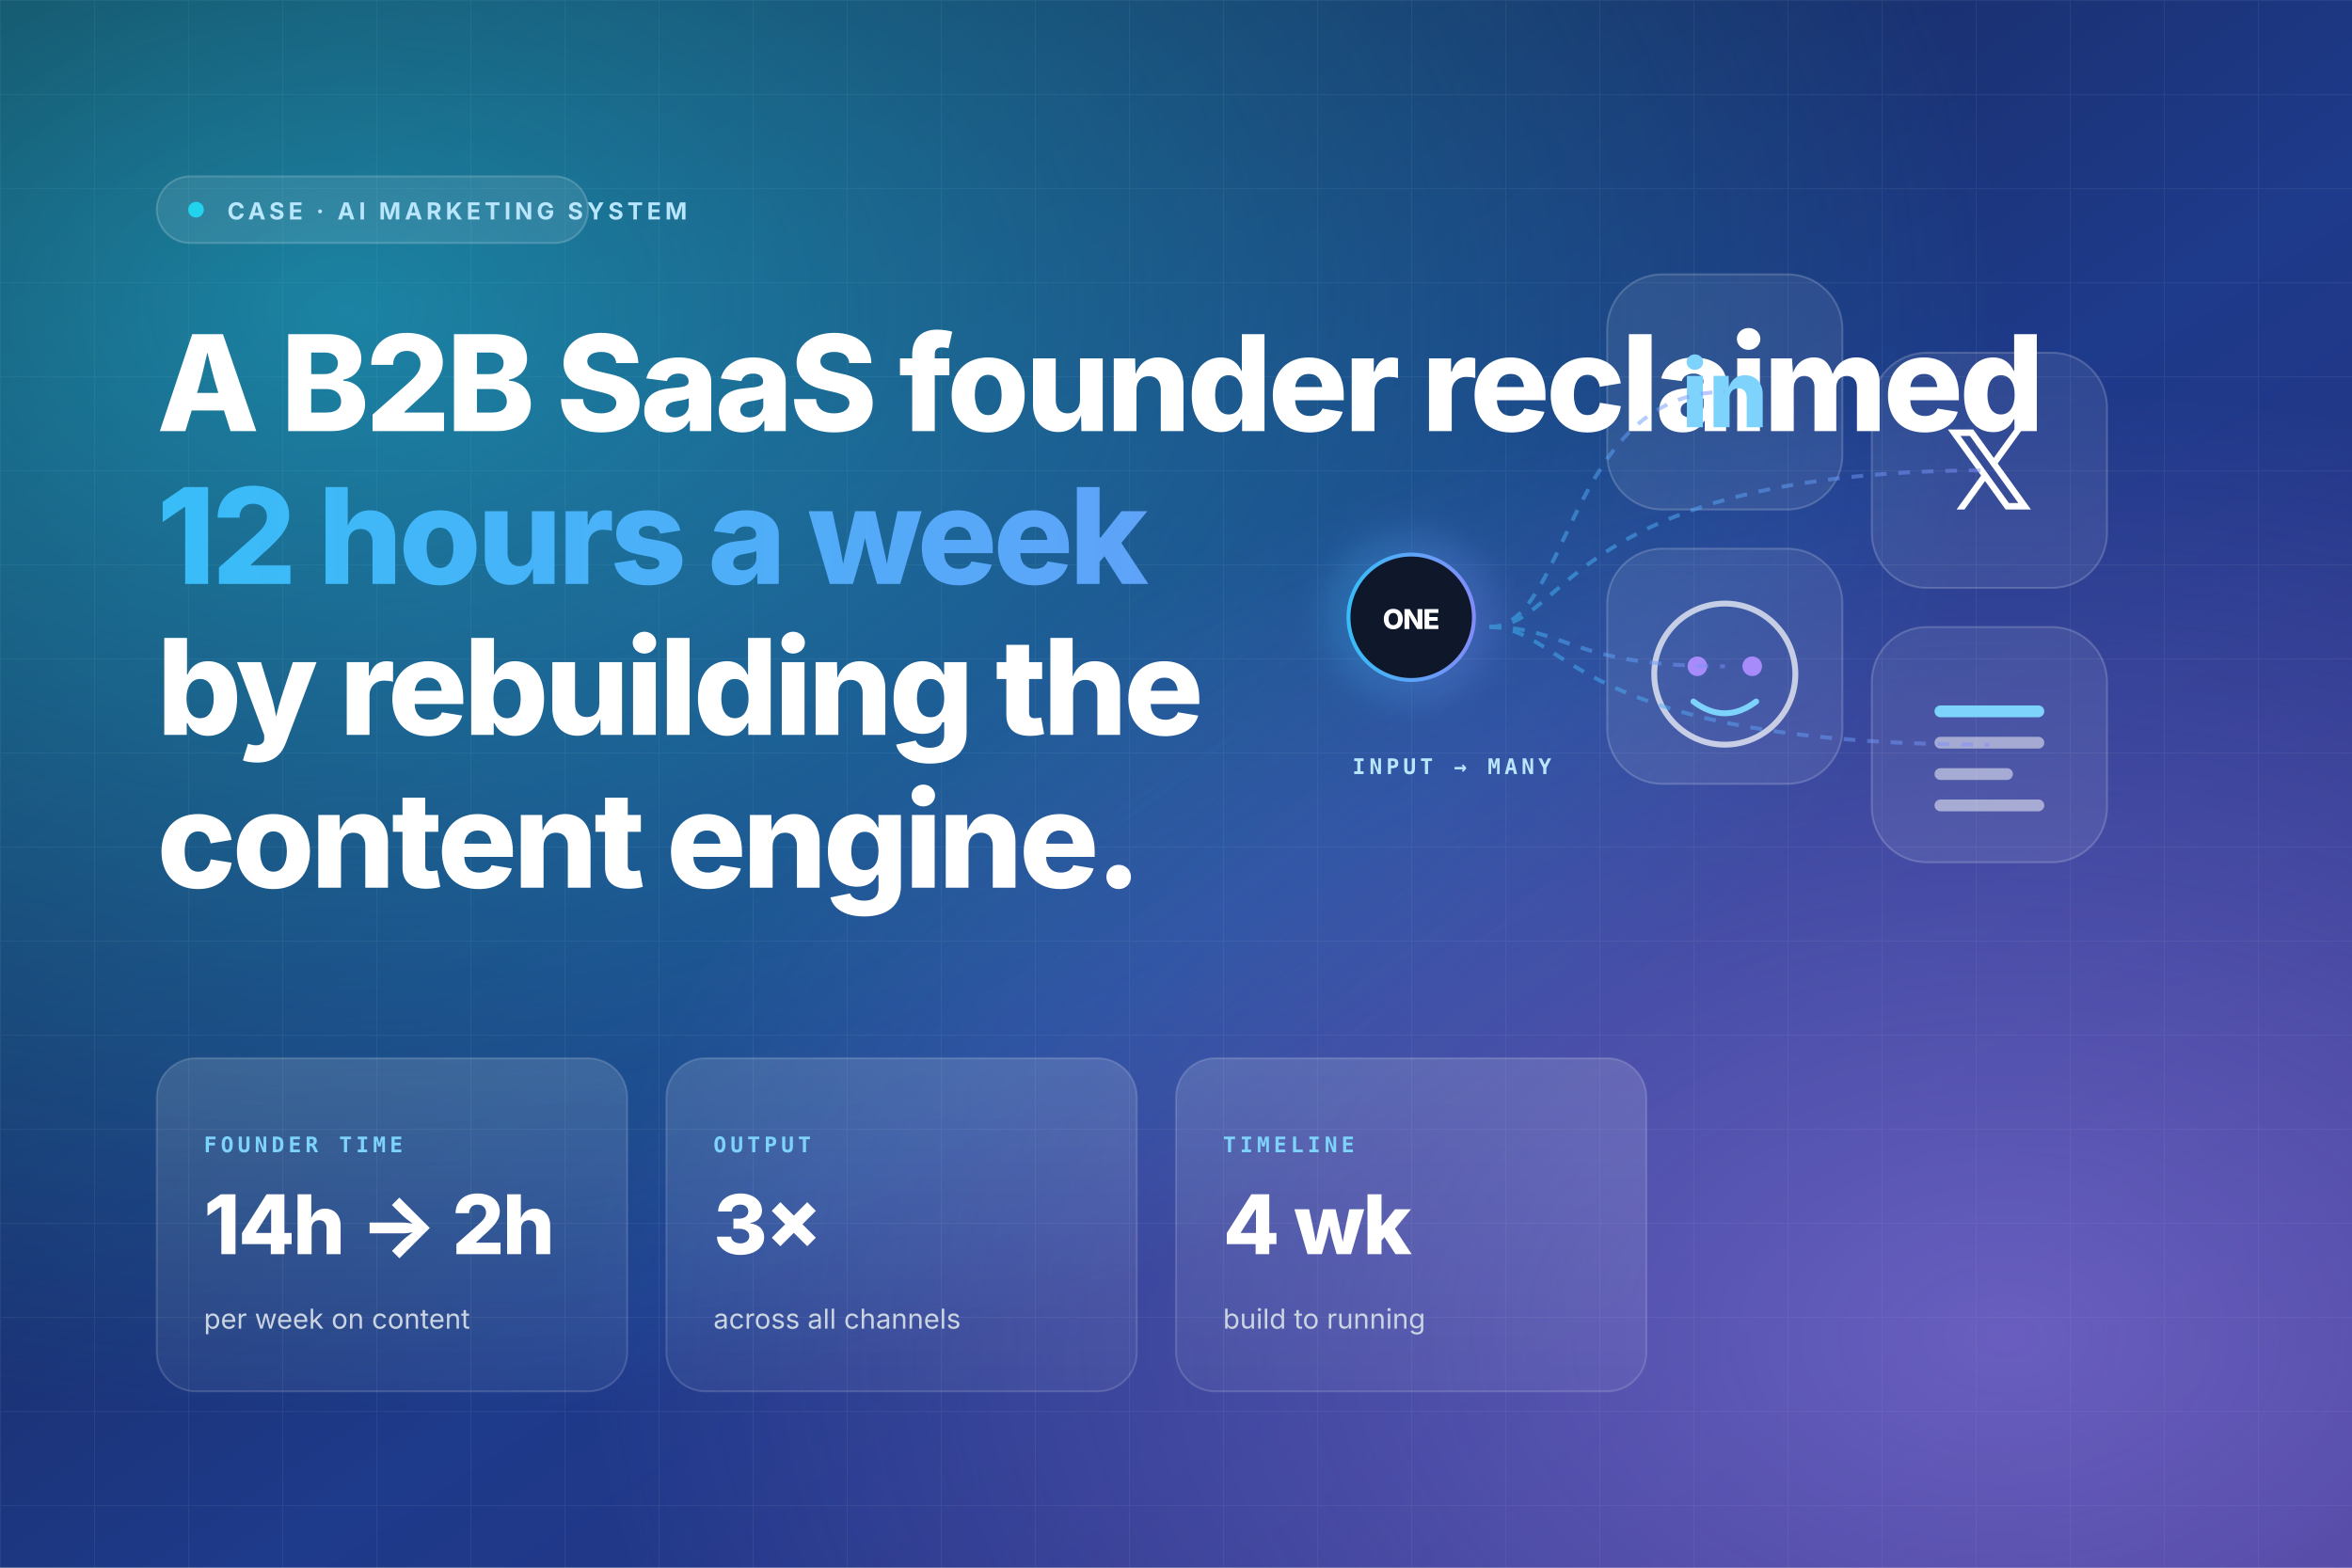
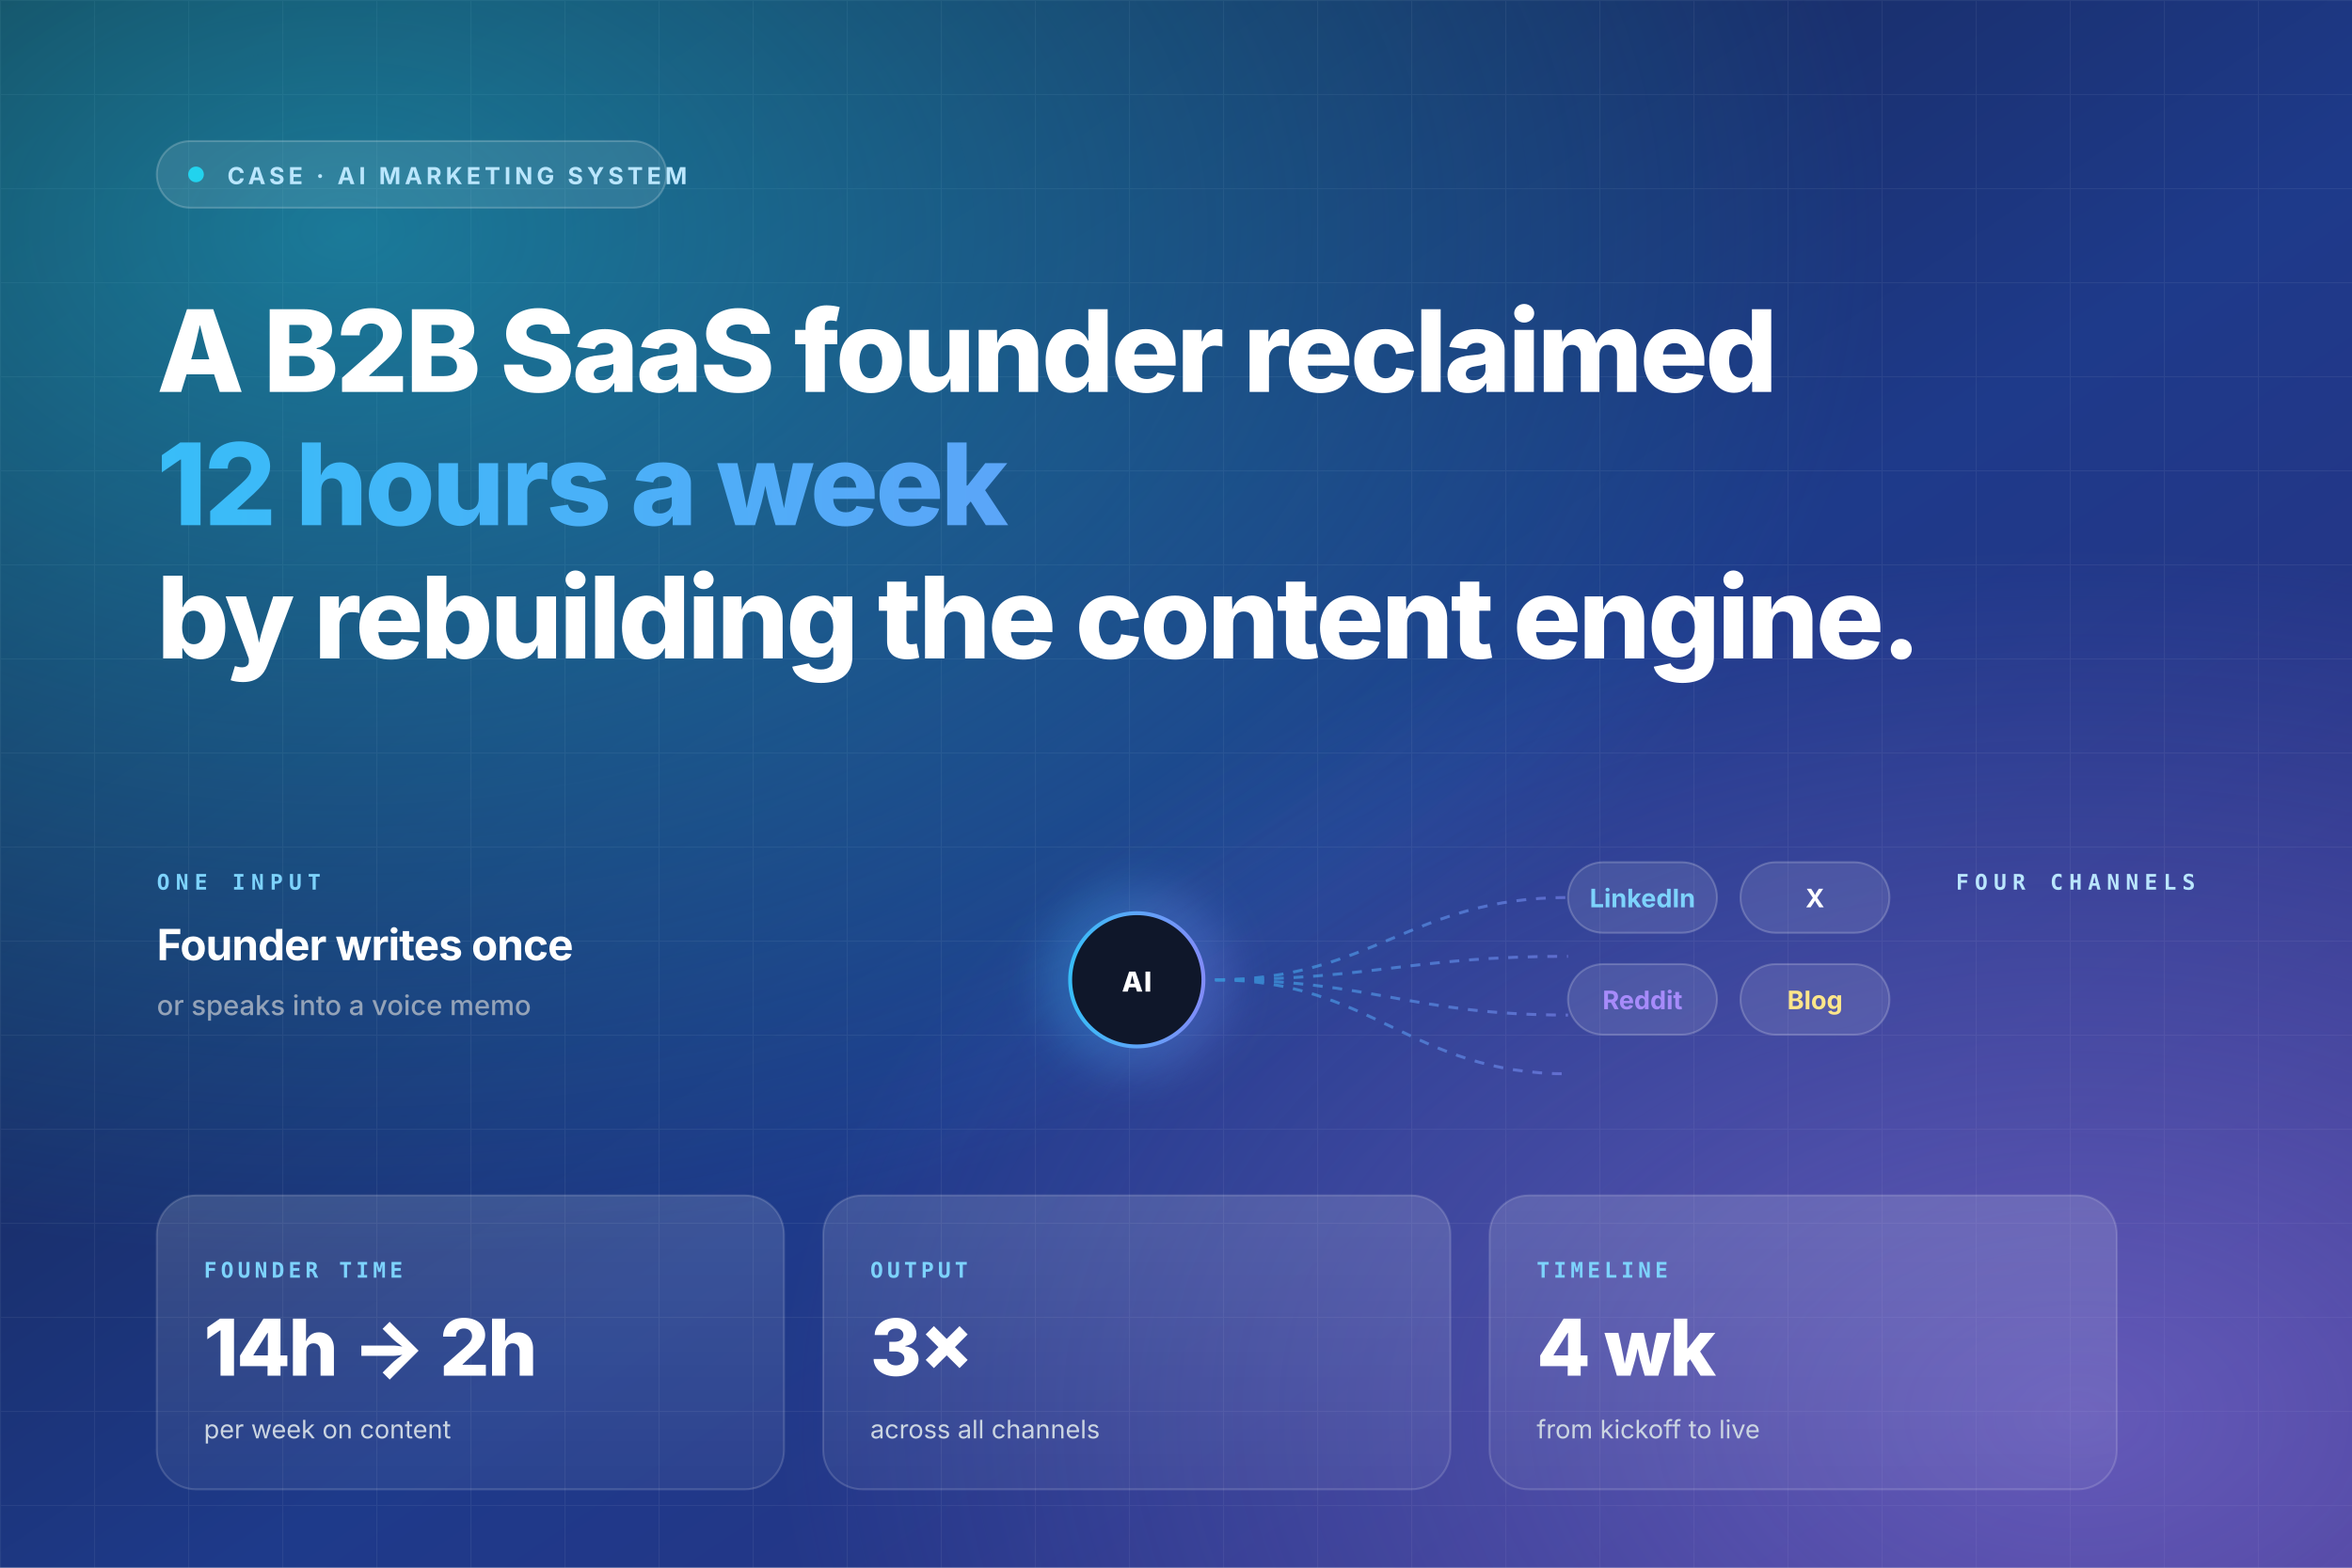
<svg xmlns="http://www.w3.org/2000/svg" viewBox="0 0 1200 800" width="1200" height="800" role="img" aria-label="B2B SaaS content engine case study">
  <defs>
    <linearGradient id="bg" x1="0" y1="0" x2="1" y2="1">
      <stop offset="0" stop-color="#0f172a" />
      <stop offset=".55" stop-color="#1e3a8a" />
      <stop offset="1" stop-color="#312e81" />
    </linearGradient>
-     <radialGradient id="glow1" cx=".15" cy=".2" r=".7">
-       <stop offset="0" stop-color="#22d3ee" stop-opacity=".55" />
+     <radialGradient id="glow1" cx=".15" cy=".15" r=".65">
+       <stop offset="0" stop-color="#22d3ee" stop-opacity=".5" />
      <stop offset="1" stop-color="#22d3ee" stop-opacity="0" />
    </radialGradient>
-     <radialGradient id="glow2" cx=".85" cy=".85" r=".6">
-       <stop offset="0" stop-color="#a78bfa" stop-opacity=".5" />
+     <radialGradient id="glow2" cx=".88" cy=".9" r=".55">
+       <stop offset="0" stop-color="#a78bfa" stop-opacity=".45" />
      <stop offset="1" stop-color="#a78bfa" stop-opacity="0" />
    </radialGradient>
    <linearGradient id="card" x1="0" y1="0" x2="0" y2="1">
      <stop offset="0" stop-color="#ffffff" stop-opacity=".14" />
      <stop offset="1" stop-color="#ffffff" stop-opacity=".05" />
    </linearGradient>
    <linearGradient id="accent" x1="0" y1="0" x2="1" y2="0">
      <stop offset="0" stop-color="#38bdf8" />
      <stop offset="1" stop-color="#818cf8" />
    </linearGradient>
    <linearGradient id="line" x1="0" y1="0" x2="1" y2="0">
      <stop offset="0" stop-color="#38bdf8" stop-opacity="0" />
-       <stop offset=".5" stop-color="#38bdf8" stop-opacity=".7" />
-       <stop offset="1" stop-color="#a78bfa" stop-opacity="0" />
+       <stop offset=".5" stop-color="#38bdf8" stop-opacity=".55" />
+       <stop offset="1" stop-color="#818cf8" stop-opacity="0" />
    </linearGradient>
    <pattern id="grid" width="48" height="48" patternUnits="userSpaceOnUse">
      <path d="M 48 0 L 0 0 0 48" fill="none" stroke="#ffffff" stroke-opacity=".06" stroke-width="1" />
    </pattern>
-     <filter id="soft" x="-20%" y="-20%" width="140%" height="140%">
-       <feGaussianBlur in="SourceGraphic" stdDeviation="8" />
+     <filter id="soft" x="-30%" y="-30%" width="160%" height="160%">
+       <feGaussianBlur in="SourceGraphic" stdDeviation="10" />
    </filter>
  </defs>
  <rect width="1200" height="800" fill="url(#bg)" />
  <rect width="1200" height="800" fill="url(#grid)" />
  <rect width="1200" height="800" fill="url(#glow1)" />
  <rect width="1200" height="800" fill="url(#glow2)" />
-   <g transform="translate(80,90)">
-     <rect width="220" height="34" rx="17" fill="#ffffff" fill-opacity=".1" stroke="#ffffff" stroke-opacity=".18" />
+   <g transform="translate(80,72)">
+     <rect width="260" height="34" rx="17" fill="#ffffff" fill-opacity=".1" stroke="#ffffff" stroke-opacity=".2" />
    <circle cx="20" cy="17" r="4" fill="#22d3ee" />
    <text x="36" y="22" font-family="Inter, system-ui, sans-serif" font-size="12" font-weight="700" letter-spacing="2" fill="#bae6fd">CASE · AI MARKETING SYSTEM</text>
  </g>
-   <g transform="translate(80,160)">
+   <g transform="translate(80,140)">
    <text font-family="Inter, system-ui, sans-serif" fill="#ffffff">
-       <tspan x="0" y="60" font-size="68" font-weight="800" letter-spacing="-2">A B2B SaaS founder reclaimed</tspan>
-       <tspan x="0" y="138" font-size="68" font-weight="800" letter-spacing="-2" fill="url(#accent)">12 hours a week</tspan>
-       <tspan x="0" y="215" font-size="68" font-weight="800" letter-spacing="-2">by rebuilding the</tspan>
-       <tspan x="0" y="293" font-size="68" font-weight="800" letter-spacing="-2">content engine.</tspan>
+       <tspan x="0" y="60" font-size="58" font-weight="800" letter-spacing="-1.5">A B2B SaaS founder reclaimed</tspan>
+       <tspan x="0" y="128" font-size="58" font-weight="800" letter-spacing="-1.5" fill="url(#accent)">12 hours a week</tspan>
+       <tspan x="0" y="196" font-size="58" font-weight="800" letter-spacing="-1.5">by rebuilding the content engine.</tspan>
    </text>
  </g>
-   <line x1="80" y1="500" x2="700" y2="500" stroke="url(#line)" stroke-width="2" />
-   <g transform="translate(80,540)">
-     <g>
-       <rect width="240" height="170" rx="20" fill="url(#card)" stroke="#ffffff" stroke-opacity=".15" />
-       <text x="24" y="48" font-family="ui-monospace, monospace" font-size="11" font-weight="700" letter-spacing="2" fill="#7dd3fc">FOUNDER TIME</text>
-       <text x="24" y="100" font-family="Inter, system-ui, sans-serif" font-size="42" font-weight="800" fill="#ffffff" letter-spacing="-1">14h → 2h</text>
-       <text x="24" y="138" font-family="Inter, system-ui, sans-serif" font-size="14" fill="#cbd5e1">per week on content</text>
+   <line x1="80" y1="400" x2="1120" y2="400" stroke="url(#line)" stroke-width="2" />
+   <g transform="translate(80,440)">
+     <text font-family="ui-monospace, monospace" font-size="11" font-weight="700" letter-spacing="3" fill="#7dd3fc" y="14">ONE INPUT</text>
+     <text font-family="Inter, system-ui, sans-serif" font-size="22" font-weight="700" letter-spacing="-.4" fill="#ffffff" y="50">Founder writes once</text>
+     <text font-family="Inter, system-ui, sans-serif" font-size="14" font-weight="500" fill="#94a3b8" y="78">or speaks into a voice memo</text>
+   </g>
+   <g transform="translate(540,460)">
+     <circle cx="40" cy="40" r="48" fill="url(#accent)" opacity=".25" filter="url(#soft)" />
+     <circle cx="40" cy="40" r="34" fill="#0f172a" stroke="url(#accent)" stroke-width="2" />
+     <text x="40" y="46" text-anchor="middle" font-family="Inter, system-ui, sans-serif" font-size="14" font-weight="800" fill="#ffffff" letter-spacing=".5">AI</text>
+   </g>
+   <g transform="translate(680,440)">
+     <text font-family="ui-monospace, monospace" font-size="11" font-weight="700" letter-spacing="3" fill="#bae6fd" y="14" text-anchor="end" x="440">FOUR CHANNELS</text>
+   </g>
+   <g stroke="url(#accent)" stroke-width="1.5" fill="none" opacity=".55">
+     <path d="M 620 500 C 700 500 720 458 800 458" stroke-dasharray="5 5" />
+     <path d="M 620 500 C 700 500 720 488 800 488" stroke-dasharray="5 5" />
+     <path d="M 620 500 C 700 500 720 518 800 518" stroke-dasharray="5 5" />
+     <path d="M 620 500 C 700 500 720 548 800 548" stroke-dasharray="5 5" />
+   </g>
+   <g transform="translate(800,440)">
+     <g transform="translate(0,0)">
+       <rect width="76" height="36" rx="18" fill="#ffffff" fill-opacity=".1" stroke="#ffffff" stroke-opacity=".2" />
+       <text x="38" y="23" text-anchor="middle" font-family="Inter, system-ui, sans-serif" font-size="13" font-weight="700" fill="#7dd3fc">LinkedIn</text>
    </g>
-     <g transform="translate(260,0)">
-       <rect width="240" height="170" rx="20" fill="url(#card)" stroke="#ffffff" stroke-opacity=".15" />
-       <text x="24" y="48" font-family="ui-monospace, monospace" font-size="11" font-weight="700" letter-spacing="2" fill="#7dd3fc">OUTPUT</text>
-       <text x="24" y="100" font-family="Inter, system-ui, sans-serif" font-size="42" font-weight="800" fill="#ffffff" letter-spacing="-1">3×</text>
-       <text x="24" y="138" font-family="Inter, system-ui, sans-serif" font-size="14" fill="#cbd5e1">across all channels</text>
+     <g transform="translate(88,0)">
+       <rect width="76" height="36" rx="18" fill="#ffffff" fill-opacity=".1" stroke="#ffffff" stroke-opacity=".2" />
+       <text x="38" y="23" text-anchor="middle" font-family="Inter, system-ui, sans-serif" font-size="13" font-weight="700" fill="#ffffff">X</text>
    </g>
-     <g transform="translate(520,0)">
-       <rect width="240" height="170" rx="20" fill="url(#card)" stroke="#ffffff" stroke-opacity=".15" />
-       <text x="24" y="48" font-family="ui-monospace, monospace" font-size="11" font-weight="700" letter-spacing="2" fill="#7dd3fc">TIMELINE</text>
-       <text x="24" y="100" font-family="Inter, system-ui, sans-serif" font-size="42" font-weight="800" fill="#ffffff" letter-spacing="-1">4 wk</text>
-       <text x="24" y="138" font-family="Inter, system-ui, sans-serif" font-size="14" fill="#cbd5e1">build to running</text>
+     <g transform="translate(0,52)">
+       <rect width="76" height="36" rx="18" fill="#ffffff" fill-opacity=".1" stroke="#ffffff" stroke-opacity=".2" />
+       <text x="38" y="23" text-anchor="middle" font-family="Inter, system-ui, sans-serif" font-size="13" font-weight="700" fill="#a78bfa">Reddit</text>
+     </g>
+     <g transform="translate(88,52)">
+       <rect width="76" height="36" rx="18" fill="#ffffff" fill-opacity=".1" stroke="#ffffff" stroke-opacity=".2" />
+       <text x="38" y="23" text-anchor="middle" font-family="Inter, system-ui, sans-serif" font-size="13" font-weight="700" fill="#fde68a">Blog</text>
    </g>
  </g>
-   <g transform="translate(820,140)">
-     <g transform="translate(0,0)">
-       <rect width="120" height="120" rx="28" fill="#ffffff" fill-opacity=".08" stroke="#ffffff" stroke-opacity=".18" />
-       <text x="60" y="78" text-anchor="middle" font-family="Inter, system-ui, sans-serif" font-size="48" font-weight="800" fill="#7dd3fc">in</text>
+   <g transform="translate(80,610)">
+     <g>
+       <rect width="320" height="150" rx="20" fill="url(#card)" stroke="#ffffff" stroke-opacity=".15" />
+       <text x="24" y="42" font-family="ui-monospace, monospace" font-size="11" font-weight="700" letter-spacing="2" fill="#7dd3fc">FOUNDER TIME</text>
+       <text x="24" y="92" font-family="Inter, system-ui, sans-serif" font-size="40" font-weight="800" fill="#ffffff" letter-spacing="-1">14h → 2h</text>
+       <text x="24" y="124" font-family="Inter, system-ui, sans-serif" font-size="13" fill="#cbd5e1">per week on content</text>
    </g>
-     <g transform="translate(135,40)">
-       <rect width="120" height="120" rx="28" fill="#ffffff" fill-opacity=".08" stroke="#ffffff" stroke-opacity=".18" />
-       <text x="60" y="80" text-anchor="middle" font-family="Inter, system-ui, sans-serif" font-size="56" font-weight="800" fill="#ffffff">𝕏</text>
+     <g transform="translate(340,0)">
+       <rect width="320" height="150" rx="20" fill="url(#card)" stroke="#ffffff" stroke-opacity=".15" />
+       <text x="24" y="42" font-family="ui-monospace, monospace" font-size="11" font-weight="700" letter-spacing="2" fill="#7dd3fc">OUTPUT</text>
+       <text x="24" y="92" font-family="Inter, system-ui, sans-serif" font-size="40" font-weight="800" fill="#ffffff" letter-spacing="-1">3×</text>
+       <text x="24" y="124" font-family="Inter, system-ui, sans-serif" font-size="13" fill="#cbd5e1">across all channels</text>
    </g>
-     <g transform="translate(0,140)">
-       <rect width="120" height="120" rx="28" fill="#ffffff" fill-opacity=".08" stroke="#ffffff" stroke-opacity=".18" />
-       <circle cx="60" cy="64" r="36" fill="none" stroke="#ffffff" stroke-opacity=".7" stroke-width="3" />
-       <circle cx="46" cy="60" r="5" fill="#a78bfa" />
-       <circle cx="74" cy="60" r="5" fill="#a78bfa" />
-       <path d="M 44 78 Q 60 90 76 78" stroke="#7dd3fc" stroke-width="3" fill="none" stroke-linecap="round" />
-     </g>
-     <g transform="translate(135,180)">
-       <rect width="120" height="120" rx="28" fill="#ffffff" fill-opacity=".08" stroke="#ffffff" stroke-opacity=".18" />
-       <rect x="32" y="40" width="56" height="6" rx="3" fill="#7dd3fc" />
-       <rect x="32" y="56" width="56" height="6" rx="3" fill="#ffffff" fill-opacity=".5" />
-       <rect x="32" y="72" width="40" height="6" rx="3" fill="#ffffff" fill-opacity=".5" />
-       <rect x="32" y="88" width="56" height="6" rx="3" fill="#ffffff" fill-opacity=".5" />
+     <g transform="translate(680,0)">
+       <rect width="320" height="150" rx="20" fill="url(#card)" stroke="#ffffff" stroke-opacity=".15" />
+       <text x="24" y="42" font-family="ui-monospace, monospace" font-size="11" font-weight="700" letter-spacing="2" fill="#7dd3fc">TIMELINE</text>
+       <text x="24" y="92" font-family="Inter, system-ui, sans-serif" font-size="40" font-weight="800" fill="#ffffff" letter-spacing="-1">4 wk</text>
+       <text x="24" y="124" font-family="Inter, system-ui, sans-serif" font-size="13" fill="#cbd5e1">from kickoff to live</text>
    </g>
  </g>
-   <g stroke="url(#accent)" stroke-width="2" fill="none" opacity=".5">
-     <path d="M 760 320 C 800 320 800 200 880 200" stroke-dasharray="6 6" />
-     <path d="M 760 320 C 800 320 800 240 1015 240" stroke-dasharray="6 6" />
-     <path d="M 760 320 C 800 320 800 340 880 340" stroke-dasharray="6 6" />
-     <path d="M 760 320 C 800 320 800 380 1015 380" stroke-dasharray="6 6" />
-   </g>
-   <g transform="translate(680,275)">
-     <circle cx="40" cy="40" r="44" fill="url(#accent)" opacity=".22" filter="url(#soft)" />
-     <circle cx="40" cy="40" r="32" fill="#0f172a" stroke="url(#accent)" stroke-width="2" />
-     <text x="40" y="46" text-anchor="middle" font-family="Inter, system-ui, sans-serif" font-size="14" font-weight="800" fill="#ffffff" letter-spacing="-.5">ONE</text>
-   </g>
-   <text x="690" y="395" font-family="ui-monospace, monospace" font-size="11" font-weight="700" letter-spacing="2" fill="#bae6fd">INPUT → MANY</text>
</svg>
